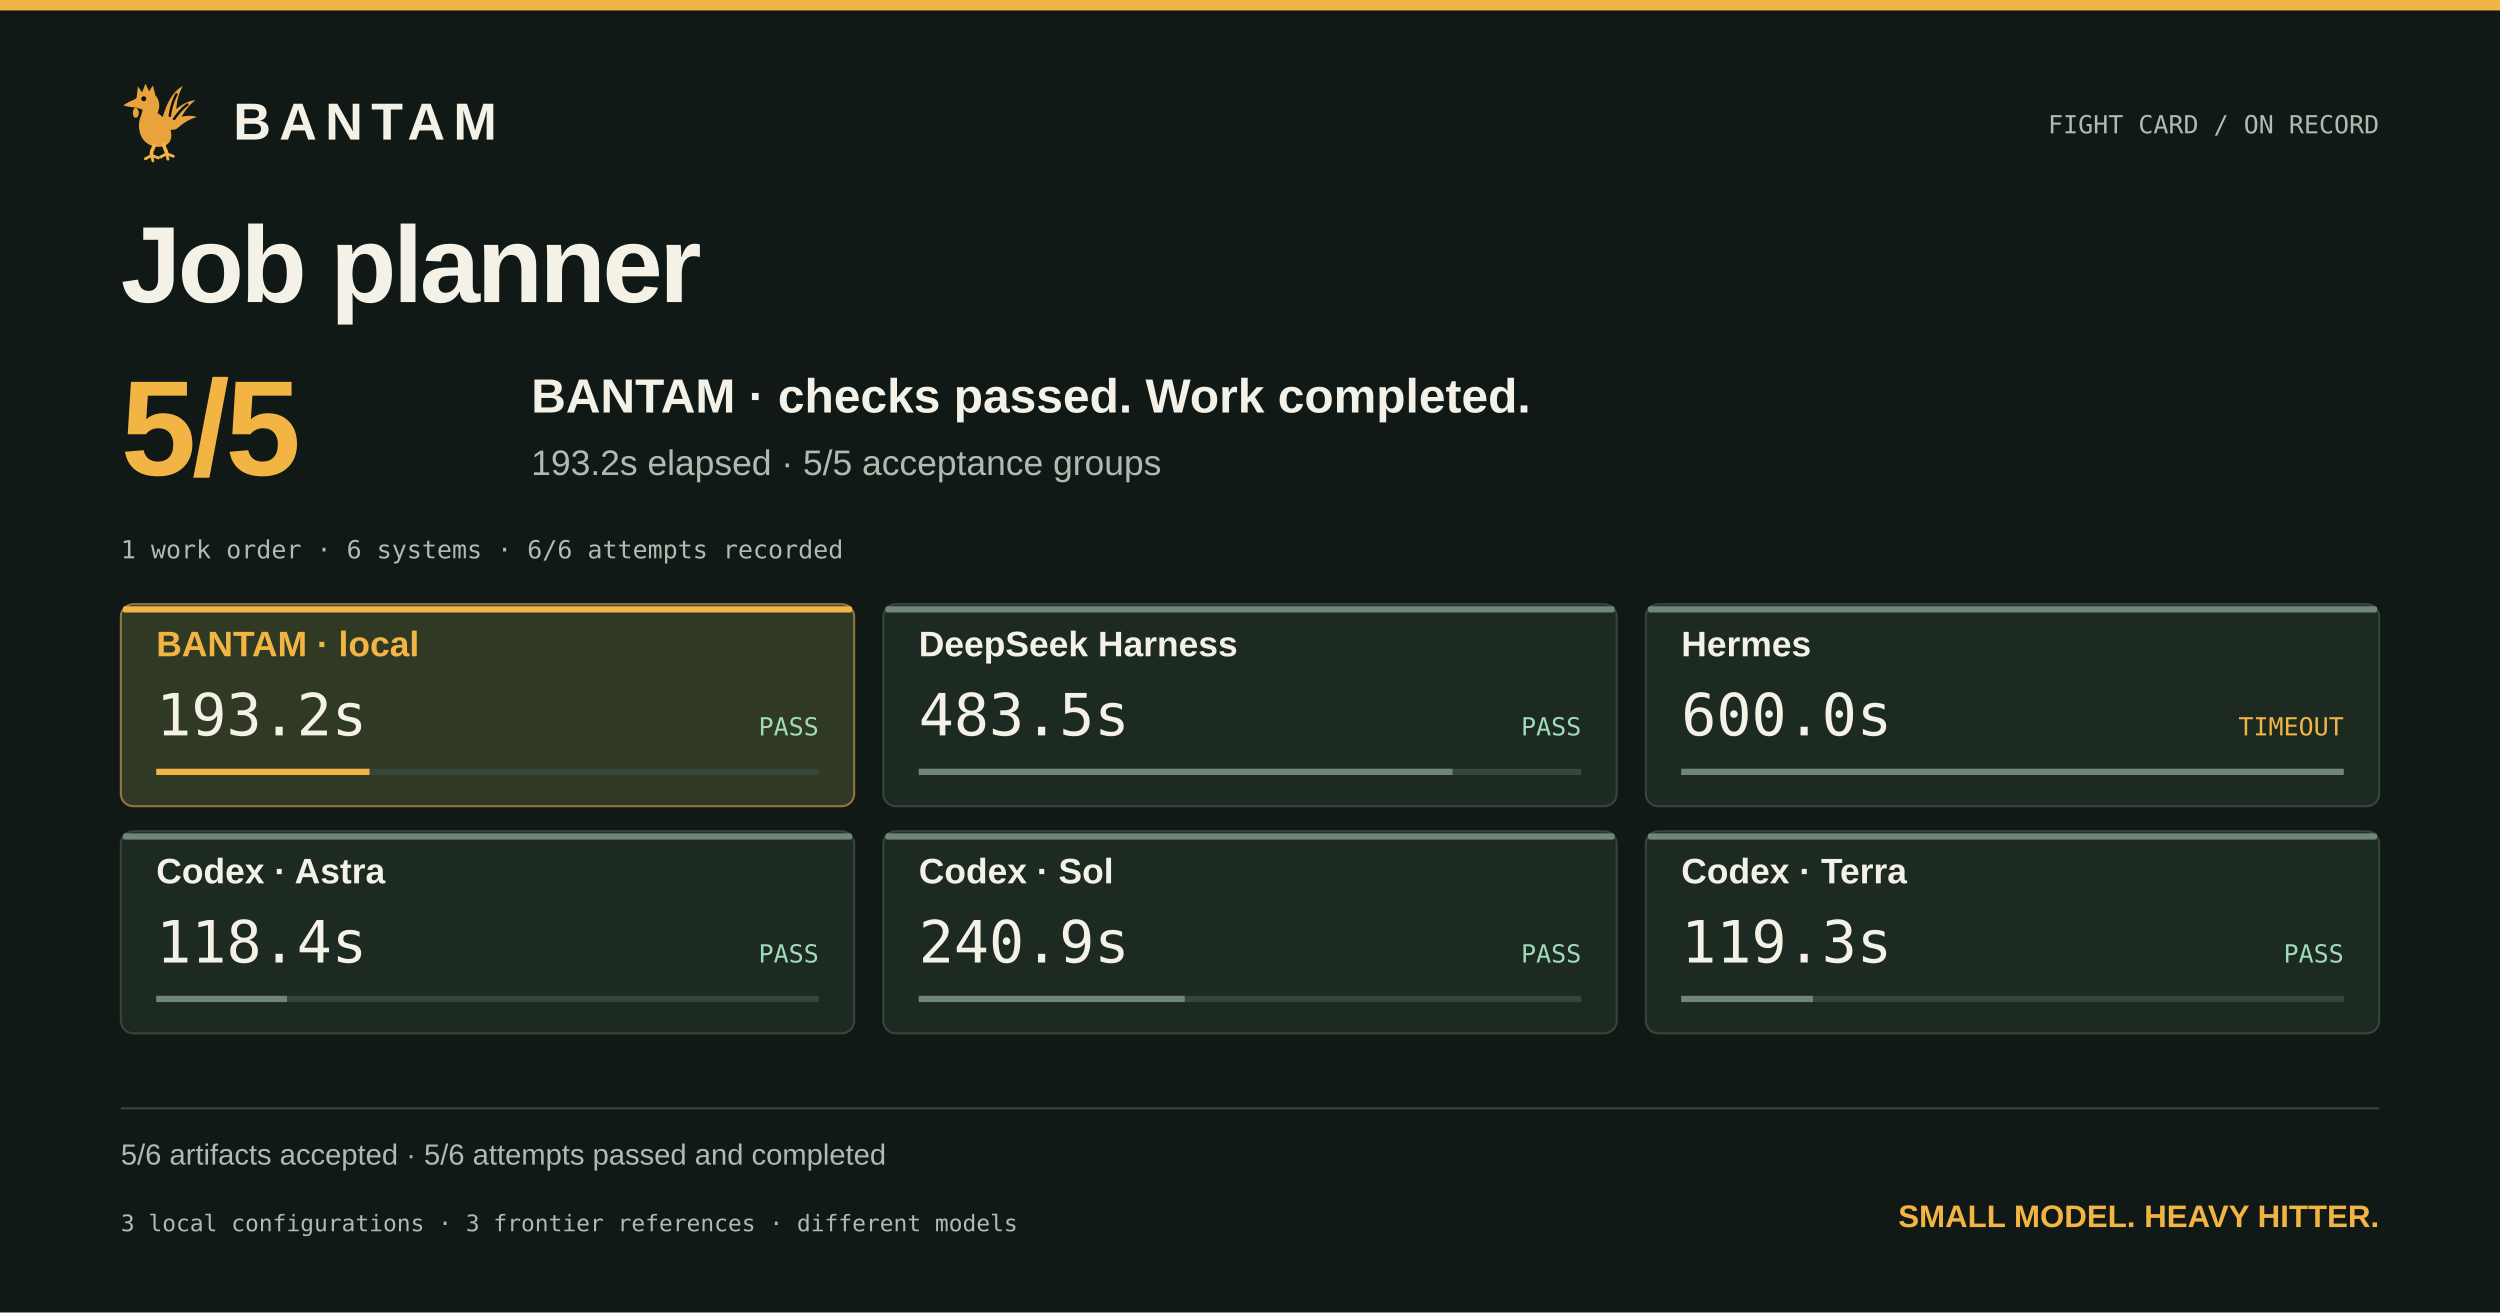
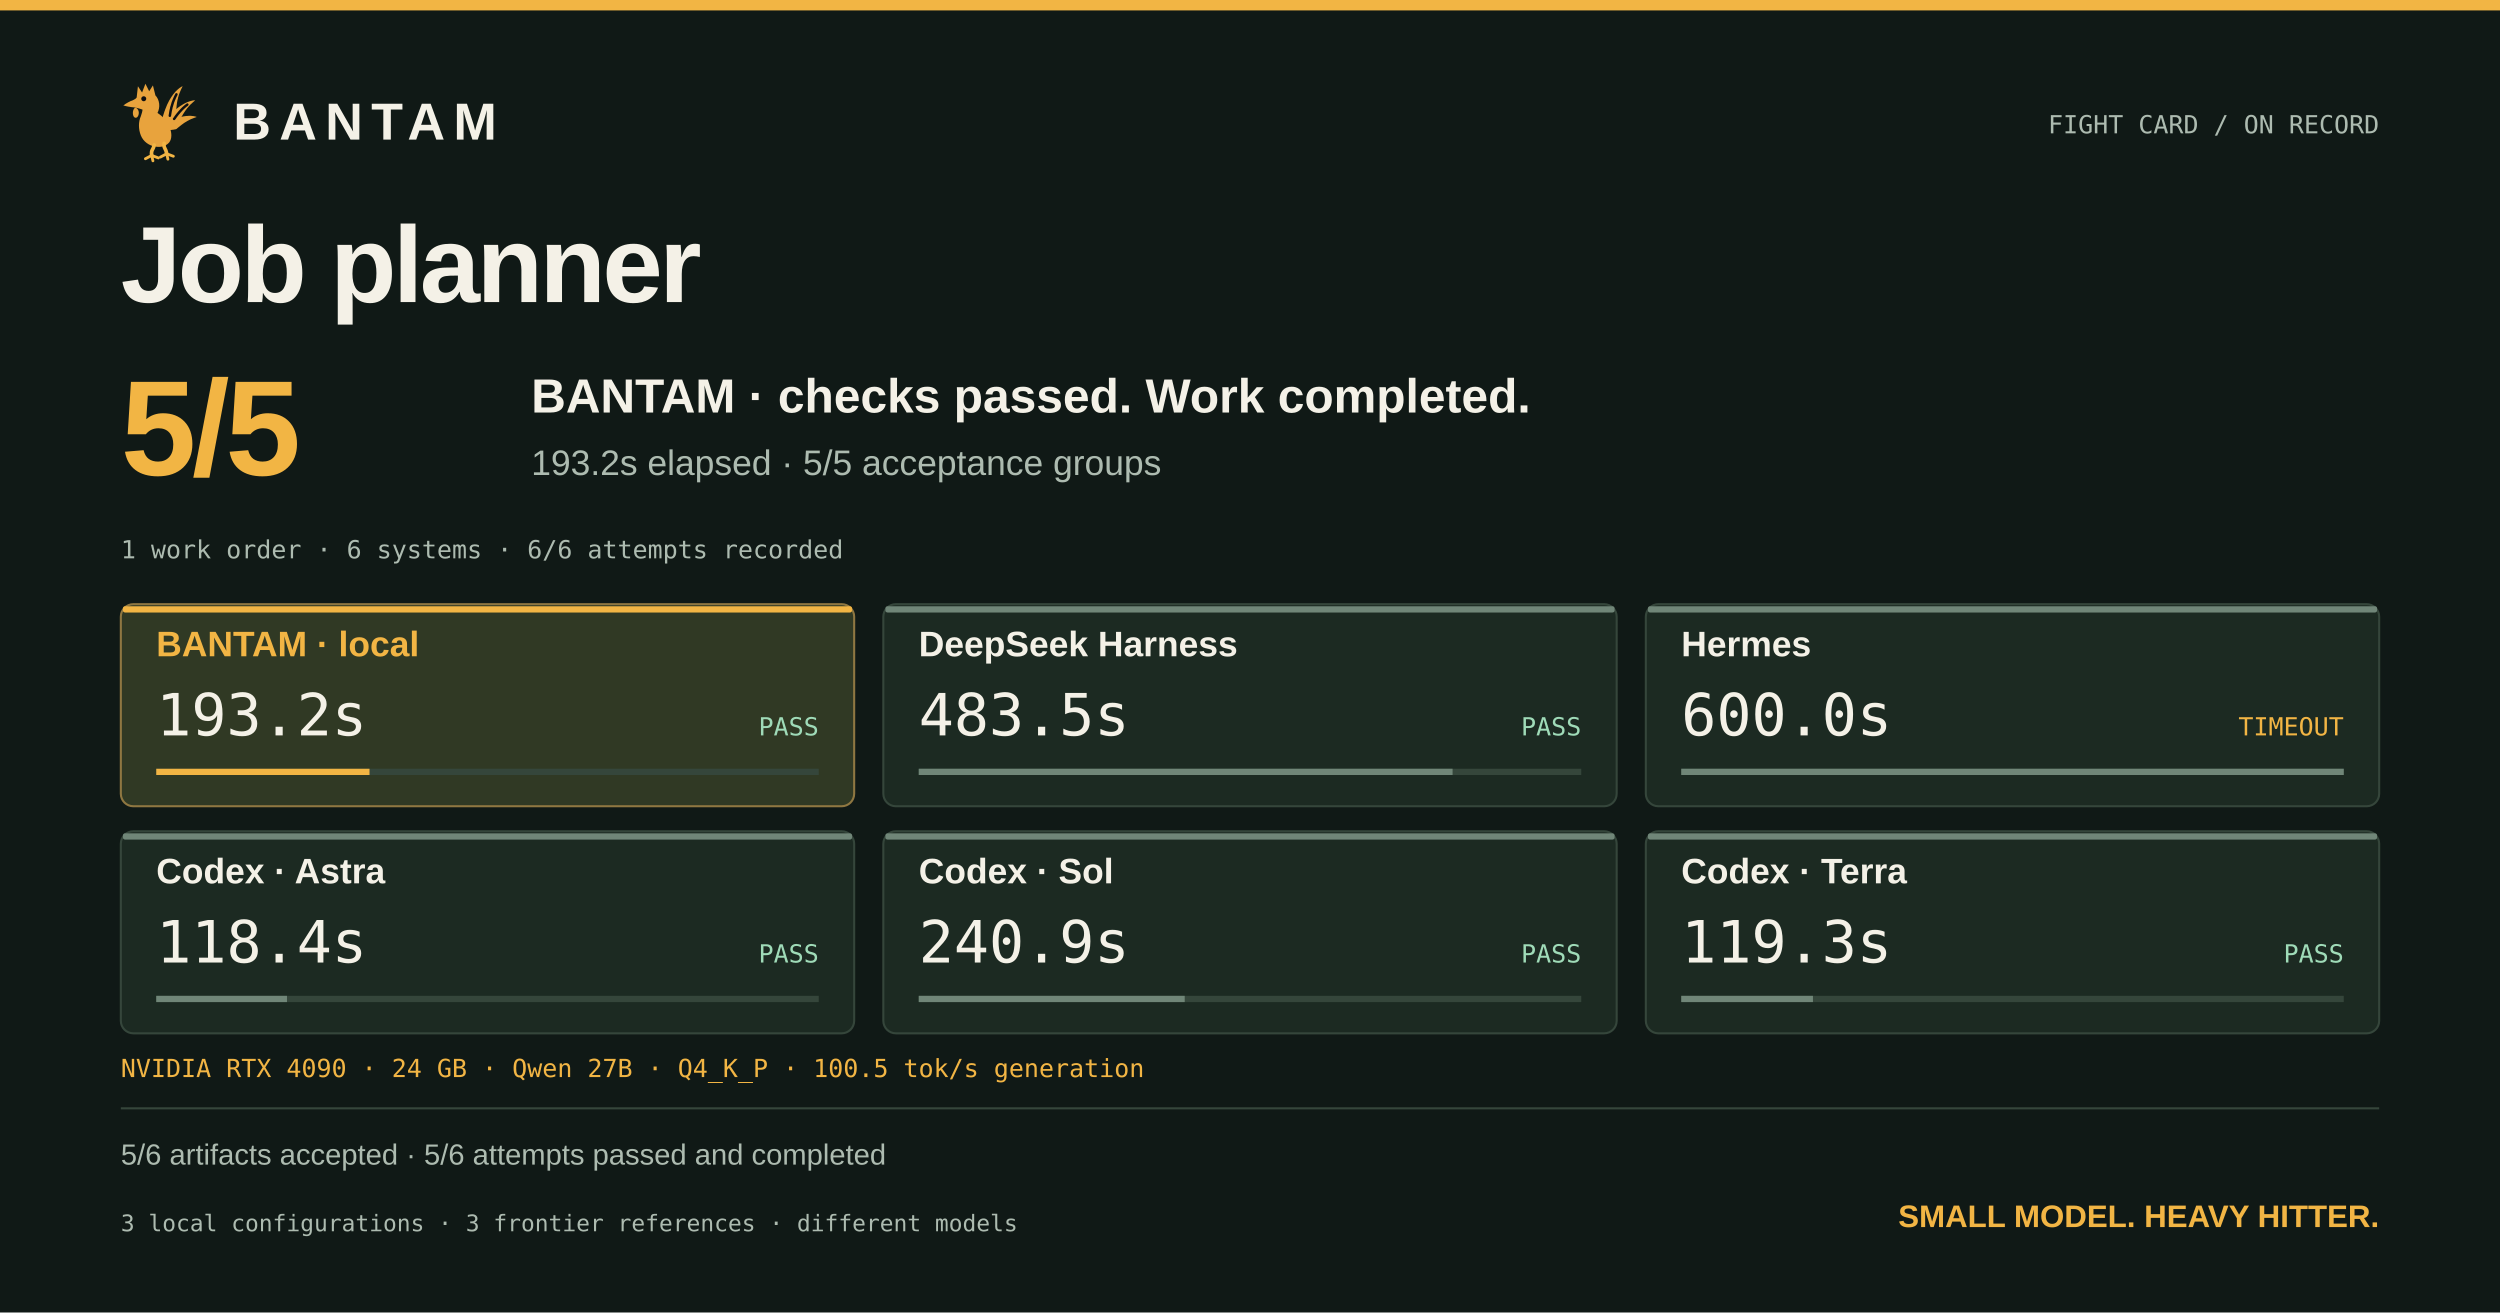
<svg xmlns="http://www.w3.org/2000/svg" width="1200" height="630" viewBox="0 0 1200 630" role="img" aria-label="Job planner · BANTAM recorded comparison">
  <g font-family="Arial,Helvetica,sans-serif">
    <rect width="1200" height="630" fill="#101916" />
    <rect width="1200" height="5" fill="#f2b544" />
    <svg x="58" y="35" width="40" height="48" viewBox="0 0 100 100" color="#f2b544">
      <g fill="#e8a33d">
        <path d="M61.0 56.4L61.7 55.3L62.4 54.1L63.1 53.0L63.7 51.8L64.3 50.7L64.9 49.5L65.5 48.4L66.1 47.3L66.5 46.1L66.5 45.0L66.4 43.8L66.4 42.6L66.4 41.4L66.4 40.2L66.4 39.1L66.4 37.9L66.5 36.7L66.5 35.6L66.5 34.4L66.6 33.3L66.7 32.1L66.8 31.0L66.9 29.8L67.0 28.7L67.2 27.5L67.3 26.4L67.5 25.2L67.7 24.1L67.9 22.9L68.2 21.8L68.5 20.7L68.7 19.5L69.1 18.4L69.4 17.3L69.8 16.1L70.1 15.0L70.6 13.9L71.0 12.8L71.5 11.7L72.0 10.5L72.5 9.4L73.0 8.3L73.6 7.2L74.1 5.9L74.1 5.9L72.9 6.5L71.8 7.2L70.7 7.9L69.7 8.7L68.7 9.5L67.7 10.4L66.8 11.3L65.8 12.2L65.0 13.2L64.1 14.2L63.3 15.2L62.4 16.3L61.7 17.4L60.9 18.5L60.2 19.6L59.5 20.7L58.8 21.9L58.1 23.0L57.5 24.2L56.9 25.4L56.3 26.6L55.7 27.8L55.2 29.0L54.7 30.2L54.2 31.5L53.7 32.7L53.2 33.9L52.8 35.2L52.3 36.4L51.9 37.7L51.5 38.9L51.1 40.2L50.7 41.4L50.4 42.7L50.0 43.9L50.1 45.2L50.4 46.5L50.6 47.8L51.0 49.1L51.3 50.4L51.7 51.7L52.1 53.0L52.6 54.3L53.0 55.6Z" />
        <path d="M60.1 57.9L61.1 57.3L62.1 56.7L63.1 56.0L64.0 55.4L64.9 54.7L65.9 54.1L66.8 53.4L67.6 52.8L68.4 52.0L68.8 51.1L69.2 50.1L69.7 49.2L70.1 48.3L70.5 47.4L71.0 46.4L71.4 45.5L71.9 44.6L72.4 43.7L72.8 42.8L73.3 41.9L73.8 41.1L74.3 40.2L74.8 39.3L75.4 38.5L75.9 37.6L76.5 36.8L77.0 35.9L77.6 35.1L78.2 34.3L78.8 33.5L79.4 32.6L80.1 31.9L80.7 31.1L81.4 30.3L82.1 29.5L82.8 28.8L83.5 28.0L84.3 27.3L85.1 26.6L85.8 25.9L86.7 25.1L87.5 24.4L88.3 23.7L89.2 22.9L89.2 22.9L88.0 22.9L86.9 23.0L85.8 23.2L84.7 23.5L83.6 23.8L82.5 24.1L81.4 24.5L80.3 24.9L79.3 25.3L78.2 25.8L77.2 26.3L76.2 26.8L75.1 27.4L74.1 28.0L73.2 28.6L72.2 29.2L71.2 29.8L70.3 30.5L69.3 31.2L68.4 31.9L67.5 32.6L66.6 33.3L65.7 34.1L64.8 34.8L64.0 35.6L63.1 36.4L62.3 37.2L61.4 38.0L60.6 38.8L59.8 39.6L59.0 40.4L58.2 41.2L57.4 42.1L56.7 42.9L55.9 43.7L55.5 44.8L55.2 45.9L55.0 47.1L54.7 48.2L54.5 49.4L54.3 50.5L54.2 51.7L54.1 52.9L53.9 54.1Z" />
        <path d="M58.6 58.5L59.5 58.5L60.5 58.4L61.4 58.3L62.3 58.2L63.2 58.1L64.1 57.9L65.0 57.8L65.8 57.6L66.6 57.4L67.2 56.9L67.9 56.3L68.5 55.8L69.1 55.3L69.7 54.8L70.4 54.3L71.0 53.8L71.6 53.3L72.3 52.8L72.9 52.3L73.5 51.8L74.2 51.4L74.8 50.9L75.5 50.4L76.1 50.0L76.8 49.5L77.5 49.1L78.2 48.7L78.9 48.3L79.5 47.9L80.2 47.5L81.0 47.1L81.7 46.7L82.4 46.3L83.1 46.0L83.9 45.6L84.6 45.3L85.4 45.0L86.2 44.7L86.9 44.4L87.7 44.1L88.5 43.8L89.3 43.5L90.2 43.2L91.0 42.9L91.0 42.9L90.2 42.5L89.3 42.3L88.4 42.1L87.6 41.9L86.7 41.8L85.8 41.7L84.9 41.6L84.0 41.5L83.1 41.5L82.2 41.5L81.3 41.5L80.4 41.6L79.5 41.6L78.6 41.7L77.7 41.8L76.8 41.9L75.9 42.1L75.0 42.2L74.1 42.4L73.2 42.6L72.3 42.8L71.4 43.0L70.5 43.2L69.6 43.5L68.8 43.7L67.9 44.0L67.0 44.2L66.2 44.5L65.3 44.8L64.5 45.1L63.6 45.4L62.8 45.7L61.9 46.0L61.1 46.3L60.3 46.7L59.6 47.3L59.0 48.0L58.5 48.7L57.9 49.5L57.4 50.2L56.9 51.0L56.4 51.8L55.9 52.6L55.4 53.5Z" />
        <path d="M58.8 41.4L59.0 40.2L59.2 39.0L59.4 37.7L59.6 36.5L59.8 35.3L60.1 34.1L60.4 32.9L60.6 31.7L60.9 30.6L61.3 29.4L61.6 28.2L62.0 27.0L62.3 25.9L62.7 24.7L63.2 23.5L63.6 22.4L64.1 21.3L64.6 20.1L65.1 19.0L65.6 17.9L66.2 16.8L66.7 15.7" stroke="#0d0f12" stroke-width="3.0" fill="none" stroke-linecap="round" />
        <path d="M63.9 45.2L64.6 44.4L65.2 43.5L65.8 42.6L66.4 41.8L67.1 40.9L67.7 40.1L68.4 39.2L69.1 38.4L69.8 37.6L70.4 36.8L71.2 36.0L71.9 35.2L72.6 34.4L73.4 33.6L74.1 32.9L74.9 32.1L75.7 31.4L76.5 30.7L77.3 30.0L78.1 29.3L79.0 28.7L79.8 28.0" stroke="#0d0f12" stroke-width="3.0" fill="none" stroke-linecap="round" />
        <path d="M3 29C7 26 11 24 15 22.5C16.5 21.8 18 21 19 19.5L20.5 6L25.5 13.5L29.5 3L34 12L38.5 5L41.5 17C44 19.5 45.5 23 46 27C46.5 31 45.5 35 44 38C50 42 55 47 58 54C61.5 61.5 61.5 69 58 73.5C54 78 48 79.5 42 78.5C34 77.5 27 72.5 24 65C21 57.5 21 48.5 24 42C25 39 26 36 26 34C23 33 20 32 17 31.5C11 31 6 30 3 29Z" />
        <path d="M17.5 31.5C21 33 22.5 37 21 41C19.5 45 15.8 44.6 14.8 40.8C13.8 37 15 32.8 17.5 31.5Z" />
        <path d="M40 76.5C39 82.5 36 82 37 89" stroke="currentColor" stroke-width="4.4" stroke-linecap="round" fill="none" />
        <path d="M29.5 93L37 89L45 92M37 89L38.5 95.5" stroke="currentColor" stroke-width="3.4" stroke-linecap="round" stroke-linejoin="round" fill="none" />
        <path d="M52 74.5C51 80.5 54 80 55 87" stroke="currentColor" stroke-width="4.4" stroke-linecap="round" fill="none" />
        <path d="M47.5 91L55 87L63 90M55 87L56.5 93.5" stroke="currentColor" stroke-width="3.4" stroke-linecap="round" stroke-linejoin="round" fill="none" />
        <circle cx="27.5" cy="21" r="3" fill="#0d0f12" />
      </g>
    </svg>
    <text x="112" y="67" fill="#f4f1e7" font-size="25" font-weight="700" letter-spacing="4">BANTAM</text>
    <text x="1142" y="64" text-anchor="end" fill="#adbbb0" font-family="monospace" font-size="12">FIGHT CARD / ON RECORD</text>
    <text x="58" y="145" fill="#f4f1e7" font-size="52" font-weight="700" letter-spacing="-1.6">Job planner</text>
    <text x="58" y="228" fill="#f2b544" font-size="65" font-weight="700" letter-spacing="-2">5/5</text>
    <text x="255" y="198" fill="#f4f1e7" font-size="23" font-weight="700">BANTAM · checks passed. Work completed.</text>
    <text x="255" y="228" fill="#adbbb0" font-size="17">193.2s elapsed · 5/5 acceptance groups</text>
    <text x="58" y="268" fill="#adbbb0" font-family="monospace" font-size="12">1 work order · 6 systems · 6/6 attempts recorded</text>
    <g>
      <rect x="58" y="290" width="352" height="97" rx="6" fill="#303924" stroke="#8f7741" />
      <rect x="59" y="291" width="350" height="3" rx="1" fill="#f2b544" />
      <text x="75" y="315" fill="#f2b544" font-size="17" font-weight="700">BANTAM · local</text>
      <text x="75" y="353" fill="#f4f1e7" font-family="monospace" font-size="28">193.2s</text>
      <text x="393" y="353" text-anchor="end" fill="#9fdbb8" font-family="monospace" font-size="12">PASS</text>
      <rect x="75" y="369" width="318" height="3" fill="#35463b" />
      <rect x="75" y="369" width="102.371" height="3" fill="#f2b544" />
    </g>
    <g>
      <rect x="424" y="290" width="352" height="97" rx="6" fill="#1c2a22" stroke="#35463b" />
      <rect x="425" y="291" width="350" height="3" rx="1" fill="#708678" />
      <text x="441" y="315" fill="#f4f1e7" font-size="17" font-weight="700">DeepSeek Harness</text>
      <text x="441" y="353" fill="#f4f1e7" font-family="monospace" font-size="28">483.5s</text>
      <text x="759" y="353" text-anchor="end" fill="#9fdbb8" font-family="monospace" font-size="12">PASS</text>
      <rect x="441" y="369" width="318" height="3" fill="#35463b" />
      <rect x="441" y="369" width="256.235" height="3" fill="#708678" />
    </g>
    <g>
      <rect x="790" y="290" width="352" height="97" rx="6" fill="#1c2a22" stroke="#35463b" />
      <rect x="791" y="291" width="350" height="3" rx="1" fill="#708678" />
      <text x="807" y="315" fill="#f4f1e7" font-size="17" font-weight="700">Hermes</text>
      <text x="807" y="353" fill="#f4f1e7" font-family="monospace" font-size="28">600.0s</text>
      <text x="1125" y="353" text-anchor="end" fill="#f2b544" font-family="monospace" font-size="12">TIMEOUT</text>
      <rect x="807" y="369" width="318" height="3" fill="#35463b" />
      <rect x="807" y="369" width="318" height="3" fill="#708678" />
    </g>
    <g>
      <rect x="58" y="399" width="352" height="97" rx="6" fill="#1c2a22" stroke="#35463b" />
      <rect x="59" y="400" width="350" height="3" rx="1" fill="#708678" />
      <text x="75" y="424" fill="#f4f1e7" font-size="17" font-weight="700">Codex · Astra</text>
      <text x="75" y="462" fill="#f4f1e7" font-family="monospace" font-size="28">118.4s</text>
      <text x="393" y="462" text-anchor="end" fill="#9fdbb8" font-family="monospace" font-size="12">PASS</text>
      <rect x="75" y="478" width="318" height="3" fill="#35463b" />
      <rect x="75" y="478" width="62.75" height="3" fill="#708678" />
    </g>
    <g>
      <rect x="424" y="399" width="352" height="97" rx="6" fill="#1c2a22" stroke="#35463b" />
      <rect x="425" y="400" width="350" height="3" rx="1" fill="#708678" />
      <text x="441" y="424" fill="#f4f1e7" font-size="17" font-weight="700">Codex · Sol</text>
      <text x="441" y="462" fill="#f4f1e7" font-family="monospace" font-size="28">240.9s</text>
      <text x="759" y="462" text-anchor="end" fill="#9fdbb8" font-family="monospace" font-size="12">PASS</text>
      <rect x="441" y="478" width="318" height="3" fill="#35463b" />
      <rect x="441" y="478" width="127.658" height="3" fill="#708678" />
    </g>
    <g>
      <rect x="790" y="399" width="352" height="97" rx="6" fill="#1c2a22" stroke="#35463b" />
      <rect x="791" y="400" width="350" height="3" rx="1" fill="#708678" />
      <text x="807" y="424" fill="#f4f1e7" font-size="17" font-weight="700">Codex · Terra</text>
      <text x="807" y="462" fill="#f4f1e7" font-family="monospace" font-size="28">119.3s</text>
      <text x="1125" y="462" text-anchor="end" fill="#9fdbb8" font-family="monospace" font-size="12">PASS</text>
      <rect x="807" y="478" width="318" height="3" fill="#35463b" />
      <rect x="807" y="478" width="63.215" height="3" fill="#708678" />
    </g>
+     <text x="58" y="517" fill="#f2b544" font-family="monospace" font-size="12">NVIDIA RTX 4090 · 24 GB · Qwen 27B · Q4_K_P · 100.5 tok/s generation</text>
    <line x1="58" y1="532" x2="1142" y2="532" stroke="#35463b" />
    <text x="58" y="559" fill="#adbbb0" font-size="14">5/6 artifacts accepted · 5/6 attempts passed and completed</text>
    <text x="58" y="591" fill="#adbbb0" font-family="monospace" font-size="11">3 local configurations · 3 frontier references · different models</text>
    <text x="1142" y="589" text-anchor="end" fill="#f2b544" font-size="15" font-weight="700">SMALL MODEL. HEAVY HITTER.</text>
  </g>
</svg>
